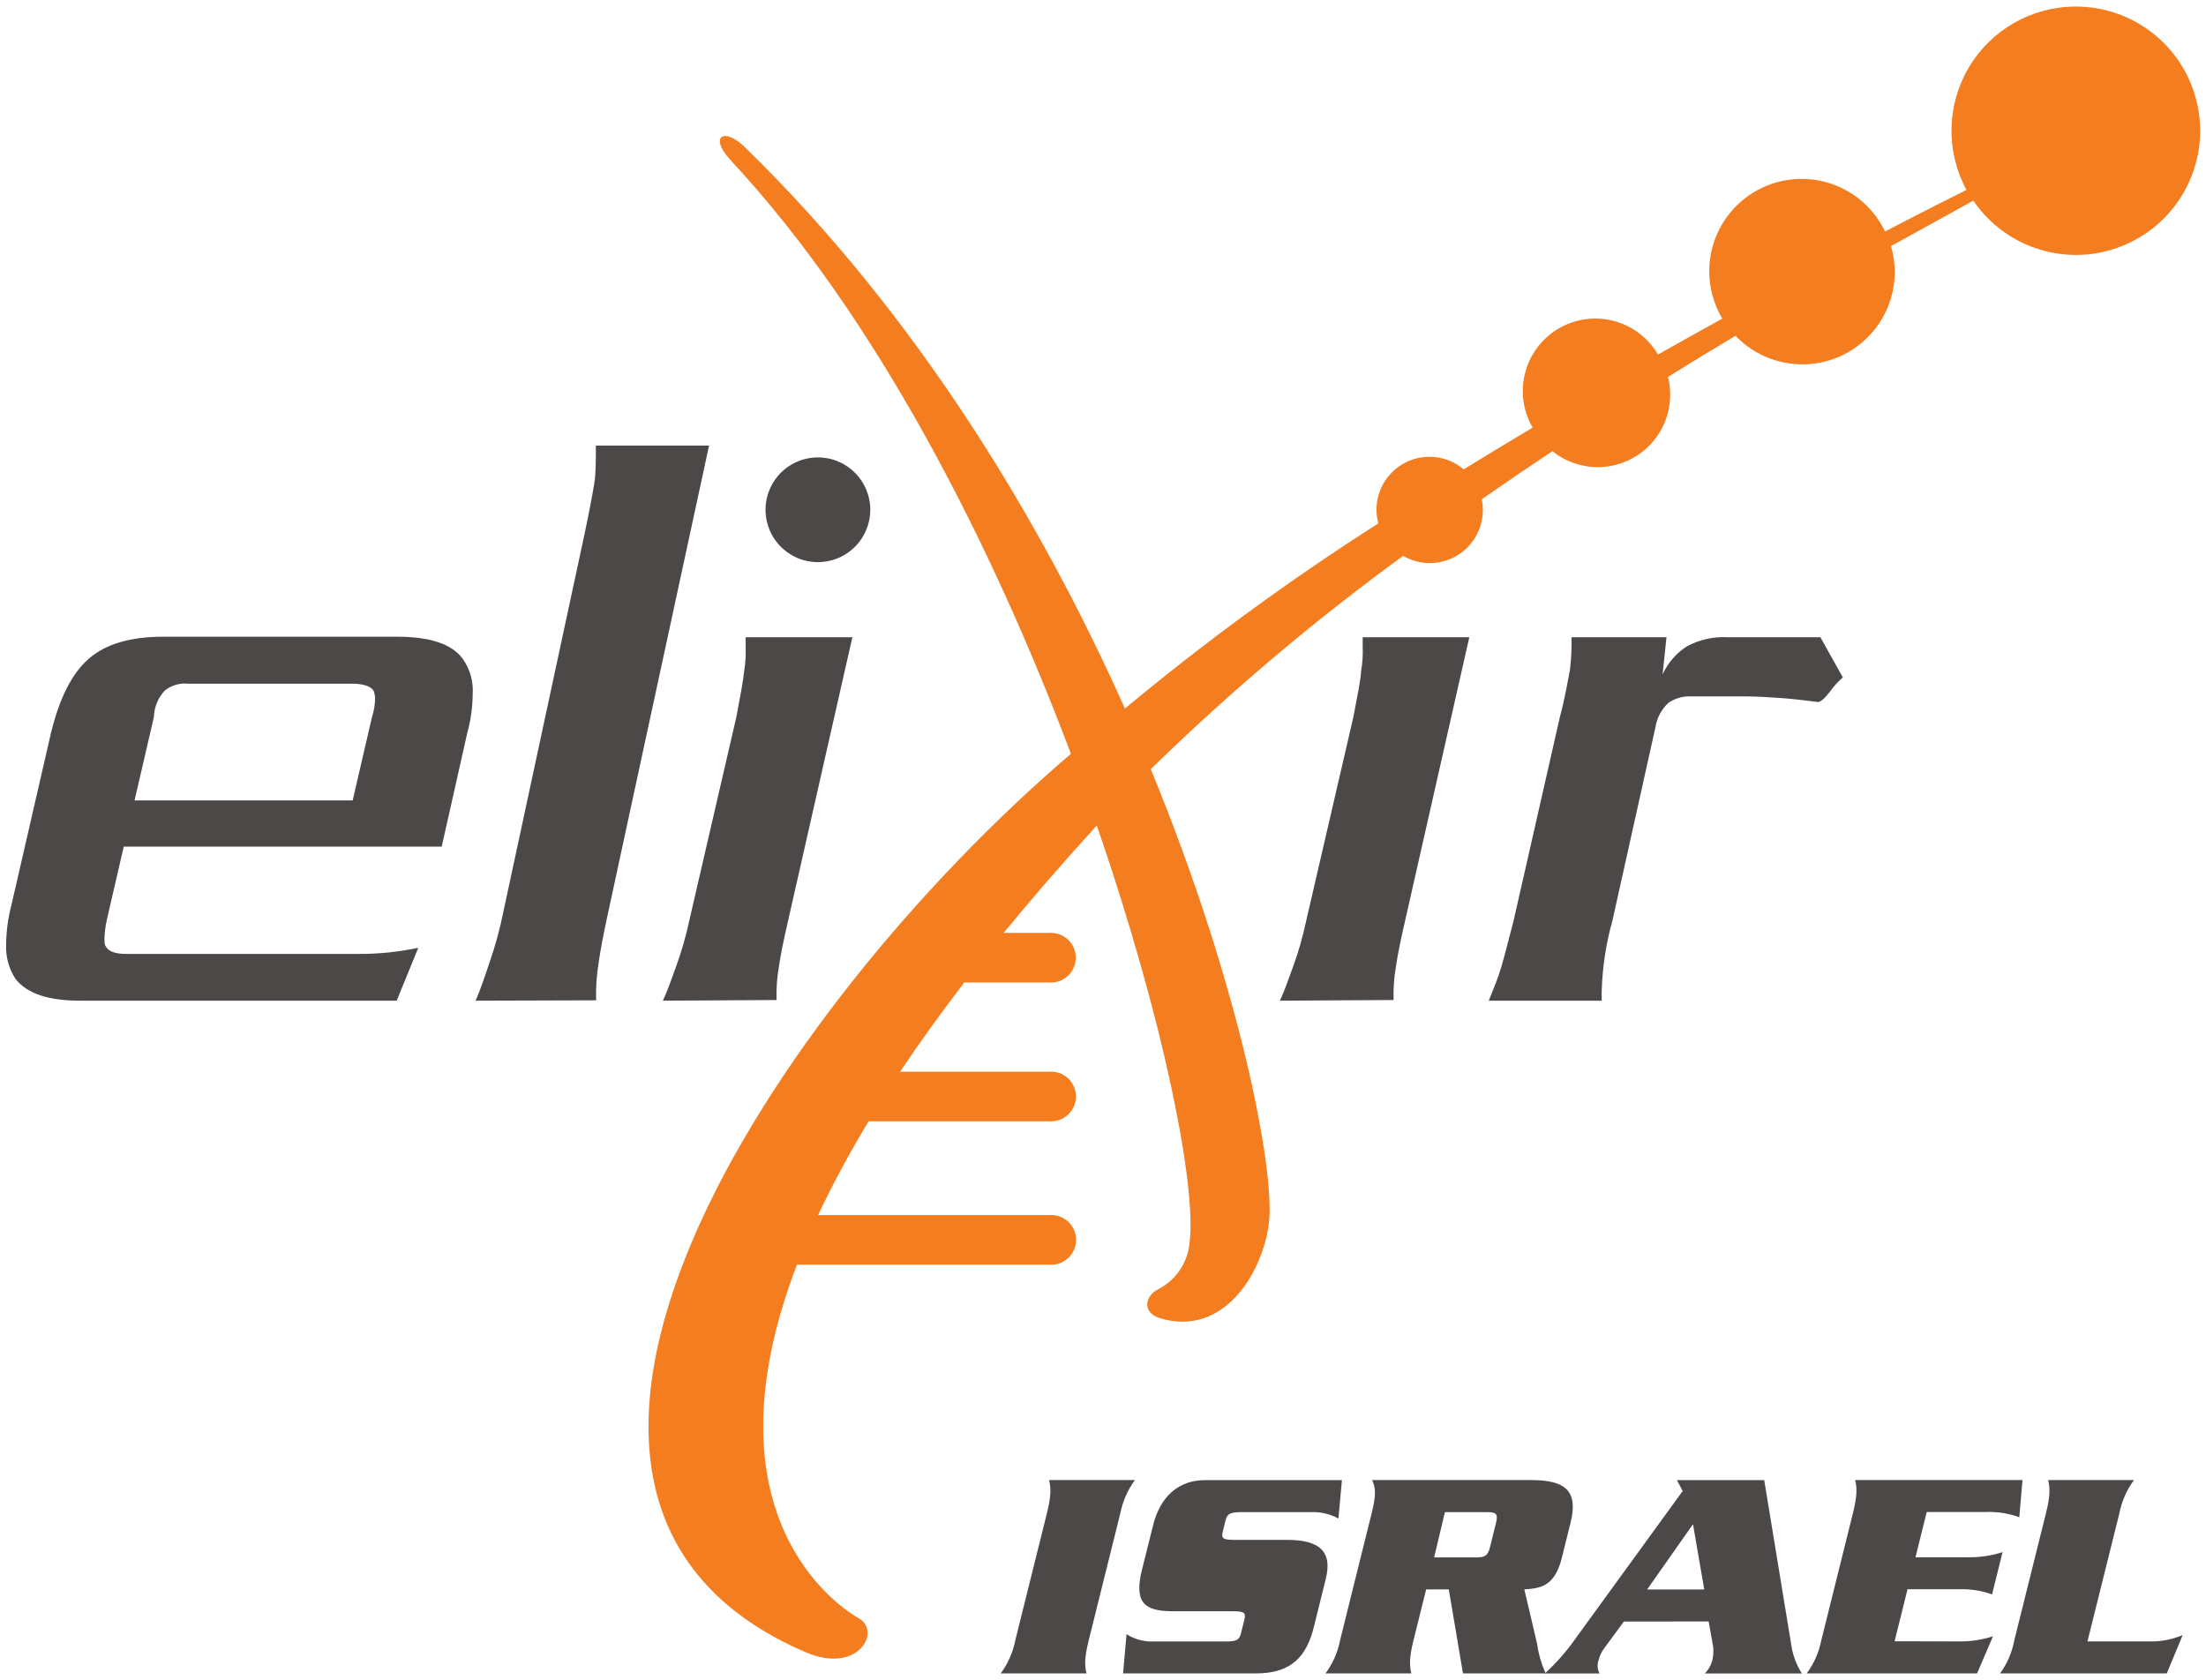
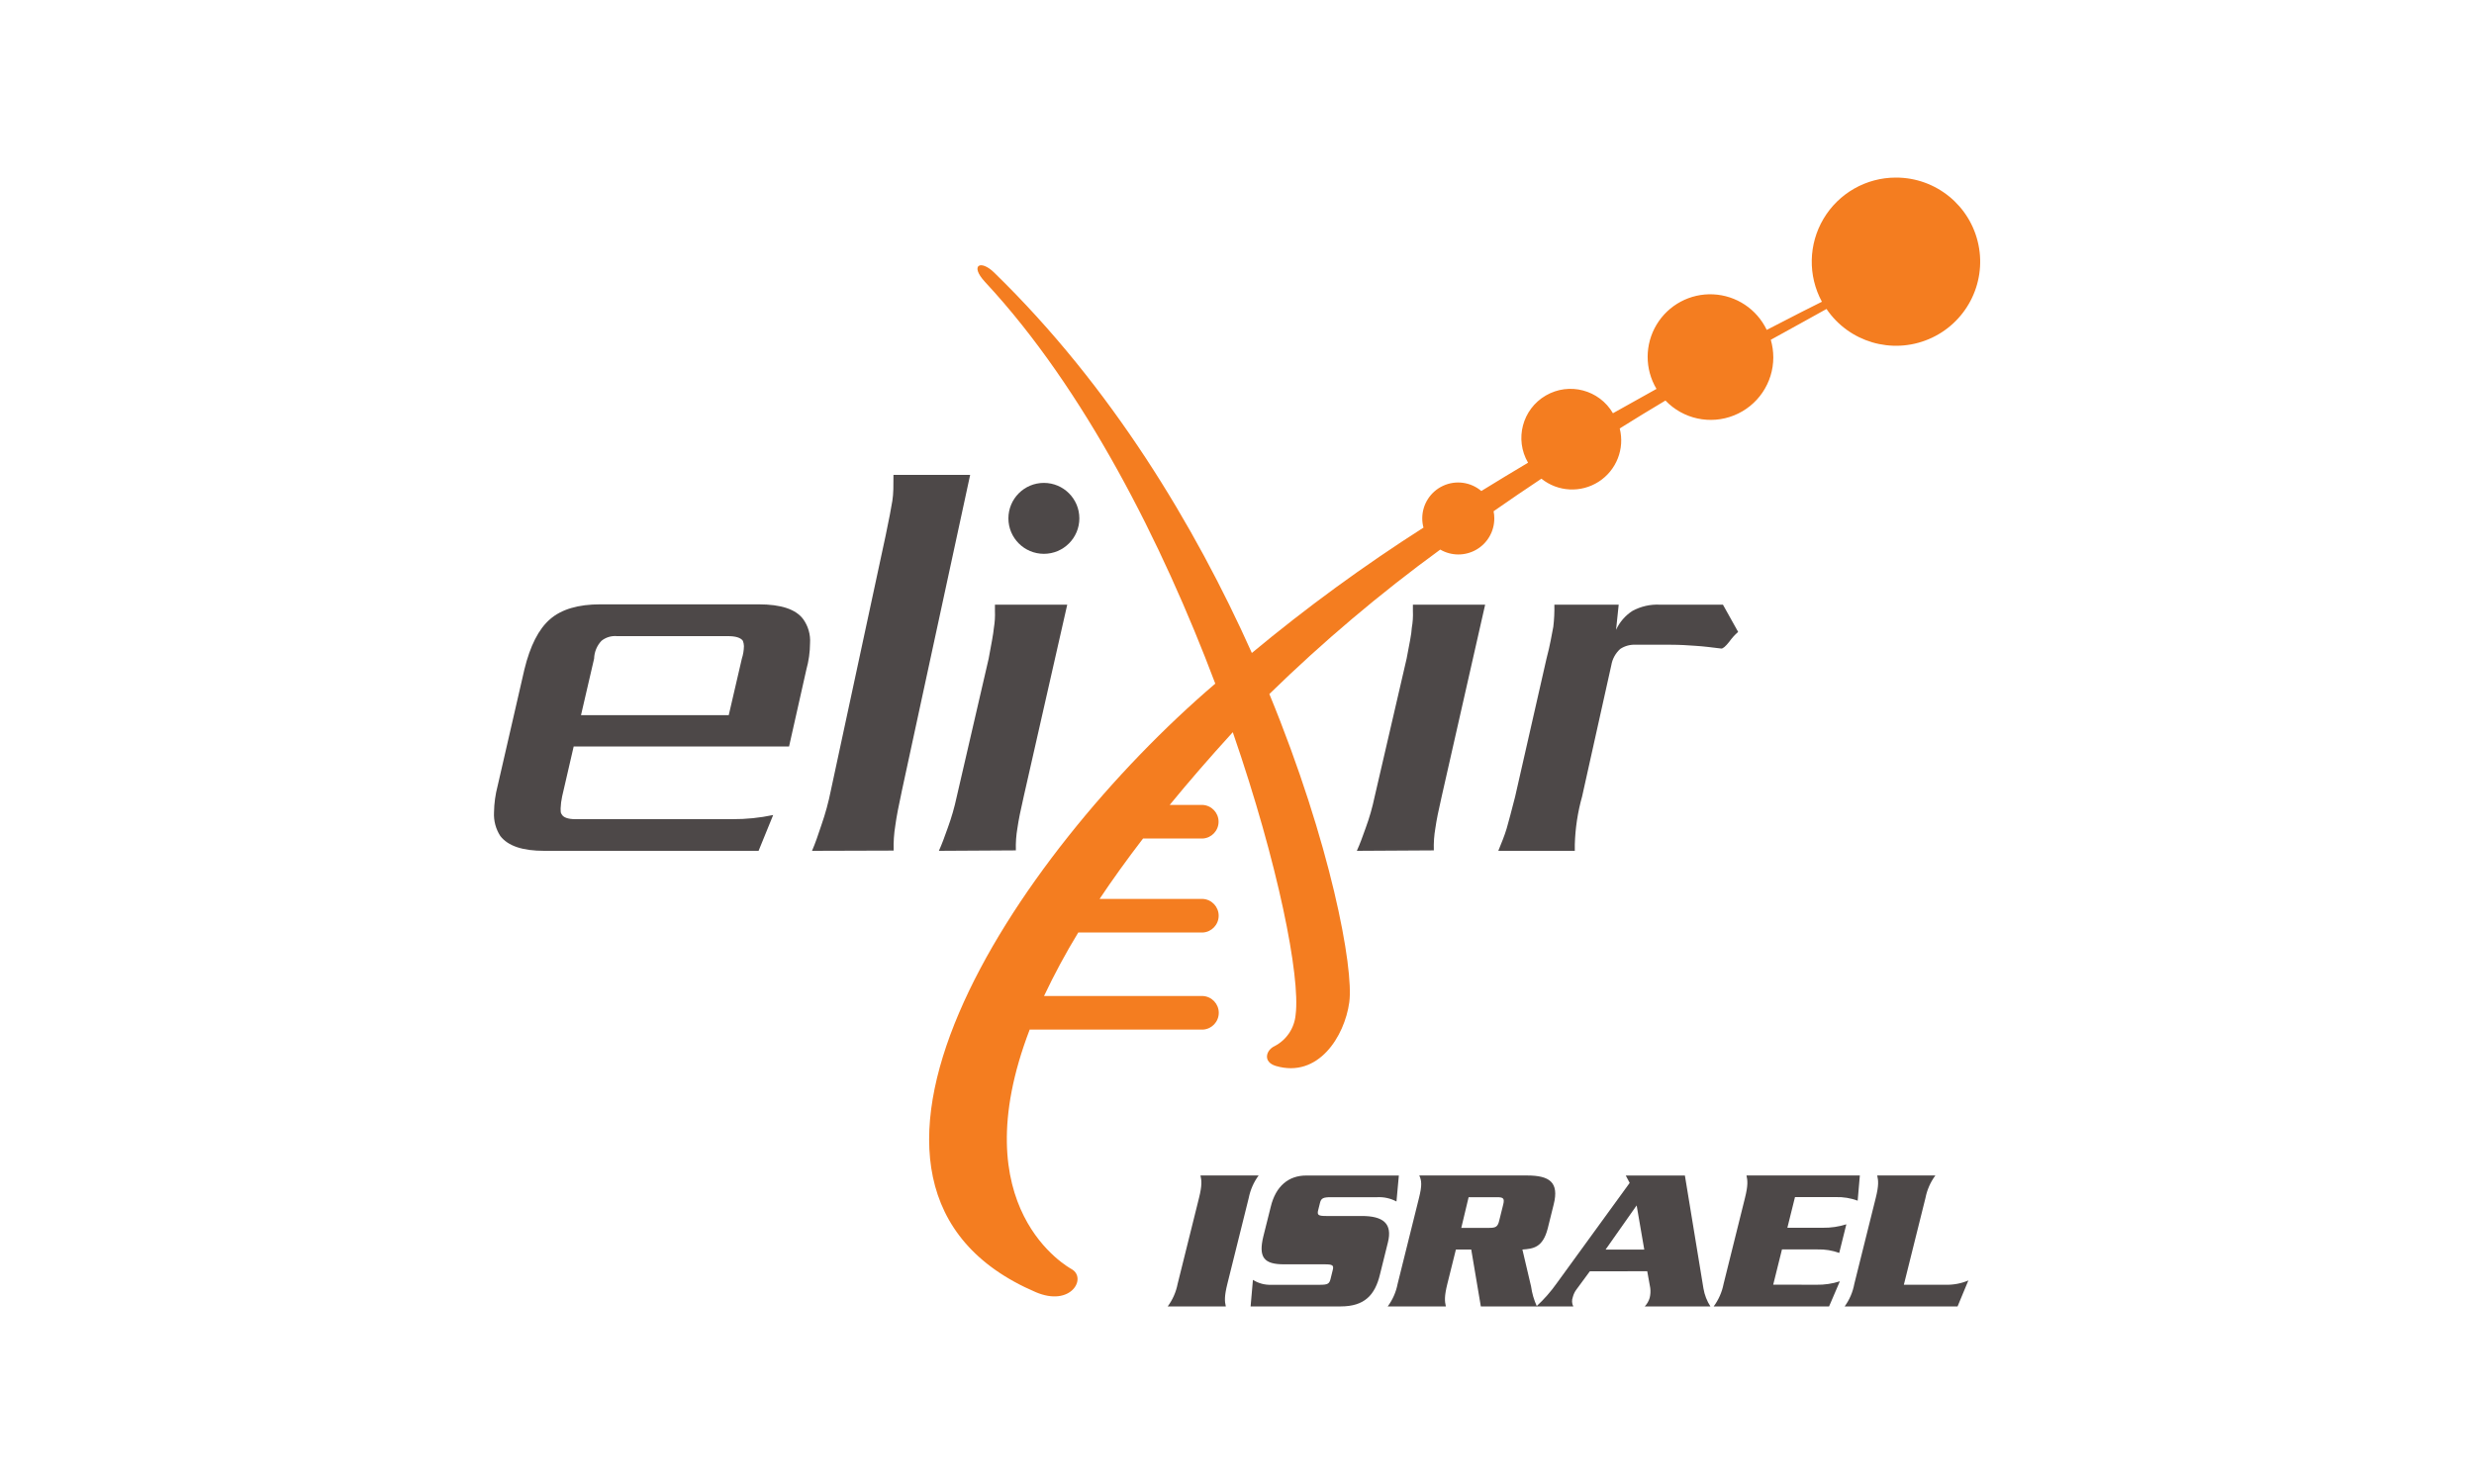
- <svg xmlns="http://www.w3.org/2000/svg" width="302px" height="230px" viewBox="0 0 302 230" version="1.1">
-   <defs />
-   <g id="Page-1" stroke="none" stroke-width="1" fill="none" fill-rule="evenodd">
-     <g id="Nodes">
-       <path d="M90.75,137 C91.38,135.62 91.91,134.14 92.55,132.34 C93.296,130.302 93.898,128.213 94.35,126.09 L100.81,98.15 C101.34,95.29 101.76,93.15 101.87,91.9 C102.059,90.78 102.129,89.644 102.08,88.51 L102.08,87.24 L116.69,87.24 L107.9,126 C107.26,128.76 106.84,130.87 106.63,132.36 C106.367,133.862 106.26,135.386 106.31,136.91 L90.75,137 Z" id="Shape" fill="#4D4848" />
-       <path d="M284.15,0.9 C278.159,0.902 272.612,4.057 269.548,9.205 C266.484,14.353 266.356,20.733 269.21,26 C267.52,26.84 263.58,28.82 258.06,31.69 C256.053,27.486 251.897,24.725 247.243,24.504 C242.59,24.283 238.191,26.638 235.795,30.634 C233.399,34.63 233.393,39.619 235.78,43.62 C232.95,45.18 230,46.83 226.98,48.54 C225.194,45.475 221.908,43.595 218.36,43.61 C214.812,43.624 211.541,45.53 209.78,48.61 C208.018,51.689 208.034,55.475 209.82,58.54 C206.693,60.4 203.547,62.307 200.38,64.26 C198.224,62.431 195.203,62.022 192.639,63.212 C190.074,64.402 188.436,66.973 188.44,69.8 C188.44,70.428 188.524,71.054 188.69,71.66 C176.607,79.372 165.021,87.835 154,97 C142.52,71.32 125.58,43.13 102,20.18 L101.94,20.12 C99.18,17.4 96.94,18.6 100.06,21.98 L100.18,22.11 C120.18,43.64 135.9,74.79 146.61,103.2 C105.99,137.89 61.2,205.11 110.29,226.2 C117.44,229.28 120.69,223.4 117.62,221.59 C117.06,221.26 95.2,209.44 109.1,173.14 L144.1,173.14 C145.903,173.042 147.316,171.551 147.316,169.745 C147.316,167.939 145.903,166.448 144.1,166.35 L112,166.35 C114.08,161.952 116.39,157.666 118.92,153.51 L144.08,153.51 C145.883,153.412 147.296,151.921 147.296,150.115 C147.296,148.309 145.883,146.818 144.08,146.72 L123.23,146.72 C125.823,142.833 128.75,138.763 132.01,134.51 L144.06,134.51 C145.863,134.412 147.276,132.921 147.276,131.115 C147.276,129.309 145.863,127.818 144.06,127.72 L137.4,127.72 C141.2,123.08 145.4,118.23 150.03,113.15 L150.15,113.02 C159.38,139.74 163.83,162.52 162.85,170.11 C162.62,172.83 161.006,175.24 158.58,176.49 C156.86,177.3 156.16,179.67 158.85,180.49 C167.45,183.02 172.74,174.49 173.69,167.64 C174.64,160.79 169.95,135.45 157.54,105.3 C168.342,94.755 179.884,84.996 192.08,76.1 C194.335,77.416 197.122,77.421 199.381,76.111 C201.64,74.802 203.022,72.381 203,69.77 C202.999,69.293 202.953,68.818 202.86,68.35 C206.1,66.09 209.33,63.89 212.52,61.77 C215.844,64.439 220.502,64.686 224.089,62.383 C227.677,60.081 229.392,55.744 228.35,51.61 C231.53,49.61 234.62,47.75 237.59,45.97 C241.159,49.709 246.644,50.9 251.443,48.978 C256.241,47.057 259.388,42.409 259.39,37.24 C259.385,36.039 259.213,34.844 258.88,33.69 C264.28,30.69 268.22,28.56 270.14,27.46 C274.695,34.158 283.343,36.712 290.806,33.563 C298.269,30.414 302.474,22.437 300.854,14.501 C299.234,6.564 292.24,0.873 284.14,0.9 L284.15,0.9 Z" id="Shape" fill="#F47D20" />
-       <path d="M54.31,137 L11,137 C6.66,137 3.7,136.05 2.11,134 C1.196,132.586 0.752,130.921 0.84,129.24 C0.867,127.417 1.115,125.603 1.58,123.84 L6.98,100.34 C8.14,95.58 9.84,92.19 12.17,90.17 C14.5,88.15 17.89,87.17 22.33,87.17 L54.33,87.17 C58.88,87.17 61.85,88.17 63.33,90.17 C64.345,91.586 64.833,93.312 64.71,95.05 C64.697,96.838 64.448,98.617 63.97,100.34 L60.47,115.91 L16.94,115.91 L14.61,126 C14.435,126.803 14.331,127.619 14.3,128.44 C14.3,128.97 14.3,129.39 14.51,129.6 C14.82,130.24 15.78,130.6 17.26,130.6 L49,130.6 C51.775,130.617 54.545,130.335 57.26,129.76 L54.31,137 Z M50.93,98.15 C51.195,97.329 51.337,96.473 51.35,95.61 C51.338,95.248 51.267,94.889 51.14,94.55 C50.71,93.91 49.66,93.6 48.14,93.6 L25.73,93.6 C24.586,93.487 23.444,93.828 22.55,94.55 C21.634,95.529 21.108,96.81 21.07,98.15 L18.42,109.58 L48.28,109.58 L50.93,98.15 Z" id="Shape" fill="#4D4848" />
-       <path d="M65.11,137 C65.78,135.46 66.34,133.8 67.01,131.78 C67.809,129.494 68.447,127.155 68.92,124.78 L80,73.22 C80.68,70.01 81.12,67.64 81.35,66.22 C81.58,64.8 81.57,63.14 81.57,61 L97.07,61 L83.3,124.72 C82.63,127.81 82.17,130.19 81.95,131.85 C81.672,133.535 81.558,135.243 81.61,136.95 L65.11,137 Z" id="Shape" fill="#4D4848" />
-       <path d="M243.72,95.56 C242.13,95.45 240.55,95.34 238.72,95.34 L231.62,95.34 C230.499,95.272 229.386,95.57 228.45,96.19 C227.496,97.048 226.862,98.204 226.65,99.47 L220.75,126 C219.859,129.174 219.362,132.445 219.27,135.74 L219.27,137 L203.81,137 C204.45,135.41 205.08,133.92 205.51,132.45 C205.94,130.98 206.46,128.95 207.2,126.09 L213.55,98.15 C214.29,95.39 214.61,93.28 214.93,91.69 C215.105,90.213 215.175,88.726 215.14,87.24 L228.14,87.24 L227.61,92.32 C228.324,90.764 229.465,89.443 230.9,88.51 C232.613,87.575 234.552,87.135 236.5,87.24 L249.21,87.24 L252.28,92.74 C251.606,93.336 251.002,94.007 250.48,94.74 C249.74,95.69 249.21,96.11 248.89,96.11 C247,95.88 245.31,95.66 243.72,95.56 L243.72,95.56 Z" id="Shape" fill="#4D4848" />
-       <path d="M175.22,137 C175.85,135.62 176.38,134.14 177.02,132.34 C177.767,130.303 178.365,128.214 178.81,126.09 L185.28,98.15 C185.81,95.29 186.28,93.15 186.33,91.9 C186.528,90.782 186.601,89.645 186.55,88.51 L186.55,87.24 L201.15,87.24 L192.37,126 C191.73,128.76 191.31,130.87 191.1,132.36 C190.837,133.862 190.73,135.386 190.78,136.91 L175.22,137 Z" id="Shape" fill="#4D4848" />
-       <path d="M119.14,69.79 C119.14,72.69 117.393,75.304 114.714,76.414 C112.035,77.524 108.951,76.911 106.9,74.86 C104.849,72.809 104.236,69.725 105.346,67.046 C106.456,64.367 109.07,62.62 111.97,62.62 C115.93,62.62 119.14,65.83 119.14,69.79 L119.14,69.79 Z" id="Shape" fill="#4D4848" />
-       <path d="M137,229.1 C137.996,227.751 138.679,226.196 139,224.55 L143.32,207.18 C143.95,204.66 143.86,203.67 143.62,202.63 L155.37,202.63 C154.378,203.982 153.695,205.535 153.37,207.18 L149.05,224.55 C148.42,227.08 148.5,228.07 148.74,229.1 L137,229.1 Z" id="Shape" fill="#4D4848" />
-       <path d="M183.23,207.89 C182.04,207.252 180.698,206.952 179.35,207.02 L170,207.02 C168.43,207.02 168,207.22 167.77,208.18 L167.4,209.66 C167.15,210.66 167.48,210.82 169.06,210.82 L176.21,210.82 C180.51,210.82 182.46,212.31 181.5,216.16 L179.9,222.61 C178.9,226.79 176.79,229.1 171.95,229.1 L153.75,229.1 L154.22,223.73 C155.332,224.436 156.634,224.785 157.95,224.73 L167.71,224.73 C169.28,224.73 169.65,224.56 169.9,223.57 L170.35,221.75 C170.59,220.8 170.35,220.59 168.74,220.59 L160.51,220.59 C156.51,220.59 155.25,219.27 156.35,214.84 L157.83,208.93 C158.83,204.79 161.42,202.64 164.97,202.64 L183.71,202.64 L183.23,207.89 Z" id="Shape" fill="#4D4848" />
-       <path d="M195.24,217.6 L193.51,224.55 C192.88,227.08 192.97,228.07 193.21,229.1 L181.46,229.1 C182.46,227.753 183.144,226.198 183.46,224.55 L187.78,207.18 C188.41,204.66 188.33,203.67 187.84,202.63 L209.6,202.63 C214.23,202.63 216.11,204.04 215.01,208.46 L213.8,213.34 C212.8,217.23 210.87,217.44 208.68,217.6 L210.43,225.05 C210.624,226.45 211.021,227.815 211.61,229.1 L200.28,229.1 L198.34,217.6 L195.24,217.6 Z M196.33,213.22 L202,213.22 C203.28,213.22 203.71,213.01 204,211.73 L204.8,208.51 C205.12,207.22 204.8,207.02 203.51,207.02 L197.81,207.02 L196.33,213.22 Z" id="Shape" fill="#4D4848" />
-       <path d="M222.31,222 L219.63,225.64 C219.272,226.106 219.014,226.64 218.87,227.21 C218.633,227.829 218.669,228.519 218.97,229.11 L211.49,229.11 C213.064,227.669 214.476,226.059 215.7,224.31 L230.36,204.13 L229.57,202.64 L241.52,202.64 L245.27,225.47 C245.488,226.766 245.968,228.005 246.68,229.11 L233.4,229.11 C233.867,228.622 234.21,228.028 234.4,227.38 C234.564,226.727 234.605,226.048 234.52,225.38 L233.91,221.99 L222.31,222 Z M233.31,217.61 L231.77,208.68 L225.49,217.61 L233.31,217.61 Z" id="Shape" fill="#4D4848" />
-       <path d="M268.12,224.72 C269.721,224.748 271.316,224.511 272.84,224.02 L270.66,229.1 L247.34,229.1 C248.336,227.751 249.019,226.196 249.34,224.55 L253.66,207.18 C254.29,204.66 254.21,203.67 253.97,202.63 L276.88,202.63 L276.44,207.72 C275.019,207.199 273.512,206.955 272,207 L263.77,207 L262.23,213.2 L269.43,213.2 C271.031,213.22 272.624,212.984 274.15,212.5 L272.71,218.29 C271.312,217.778 269.829,217.537 268.34,217.58 L261.14,217.58 L259.37,224.7 L268.12,224.72 Z" id="Shape" fill="#4D4848" />
-       <path d="M294.25,224.72 C295.815,224.76 297.37,224.463 298.81,223.85 L296.63,229.1 L273.81,229.1 C274.792,227.748 275.458,226.193 275.76,224.55 L280.09,207.18 C280.72,204.66 280.63,203.67 280.39,202.63 L292.14,202.63 C291.144,203.979 290.46,205.534 290.14,207.18 L285.77,224.72 L294.25,224.72 Z" id="Shape" fill="#4D4848" />
-     </g>
+ <svg xmlns="http://www.w3.org/2000/svg" width="500" height="300" viewBox="0 100 500 300">
+   <defs>
+     <style>.cls-1{fill:#4d4848;}.cls-2{fill:#f47d20;}</style>
+   </defs>
+   <g id="Nodes">
+     <path class="cls-1" d="M189.75,272c.63-1.38,1.16-2.86,1.8-4.66a46.2,46.2,0,0,0,1.8-6.25l6.46-27.94c.53-2.86.95-5,1.06-6.25a16.19,16.19,0,0,0,.21-3.39v-1.27h14.61L206.9,261c-.64,2.76-1.06,4.87-1.27,6.36a22.21,22.21,0,0,0-.32,4.55Z" />
+     <path class="cls-2" d="M383.15,135.9A17,17,0,0,0,368.21,161c-1.69.84-5.63,2.82-11.15,5.69a12.65,12.65,0,1,0-22.28,11.93c-2.83,1.56-5.78,3.21-8.8,4.92a9.93,9.93,0,0,0-17.16,10q-4.69,2.79-9.44,5.72a7.25,7.25,0,0,0-11.94,5.54,7.08,7.08,0,0,0,.25,1.86A342.1,342.1,0,0,0,253,232c-11.48-25.68-28.42-53.87-52-76.82l-.06-.06c-2.76-2.72-5-1.52-1.88,1.86l.12.13c20,21.53,35.72,52.68,46.43,81.09-40.62,34.69-85.41,101.91-36.32,123,7.15,3.08,10.4-2.8,7.33-4.61-.56-.33-22.42-12.15-8.52-48.45h35a3.4,3.4,0,0,0,0-6.79H211a139,139,0,0,1,6.92-12.84h25.16a3.4,3.4,0,0,0,0-6.79H222.23q3.89-5.83,8.78-12.21h12.05a3.4,3.4,0,0,0,0-6.79H236.4c3.8-4.64,8-9.49,12.63-14.57l.12-.13c9.23,26.72,13.68,49.5,12.7,57.09a7.93,7.93,0,0,1-4.27,6.38c-1.72.81-2.42,3.18.27,4,8.6,2.53,13.89-6,14.84-12.85s-3.74-32.19-16.15-62.34a316.22,316.22,0,0,1,34.54-29.2A7.26,7.26,0,0,0,302,204.77a7.35,7.35,0,0,0-.14-1.42c3.24-2.26,6.47-4.46,9.66-6.58a9.92,9.92,0,0,0,15.83-10.16c3.18-2,6.27-3.86,9.24-5.64a12.65,12.65,0,0,0,21.8-8.73,13,13,0,0,0-.51-3.55c5.4-3,9.34-5.13,11.26-6.23a17,17,0,1,0,14-26.56Z" />
+     <path class="cls-1" d="M153.31,272H110c-4.34,0-7.3-.95-8.89-3a8,8,0,0,1-1.27-4.76,22.47,22.47,0,0,1,.74-5.4l5.4-23.5c1.16-4.76,2.86-8.15,5.19-10.17s5.72-3,10.16-3h32c4.55,0,7.52,1,9,3a7.47,7.47,0,0,1,1.38,4.88,20.37,20.37,0,0,1-.74,5.29l-3.5,15.57H115.94L113.61,261a13.87,13.87,0,0,0-.31,2.44c0,.53,0,.95.21,1.16.31.64,1.27,1,2.75,1H148a38.76,38.76,0,0,0,8.26-.84Zm-3.38-38.85a8.71,8.71,0,0,0,.42-2.54,3.32,3.32,0,0,0-.21-1.06c-.43-.64-1.48-.95-3-.95H124.73a4.38,4.38,0,0,0-3.18.95,5.5,5.5,0,0,0-1.48,3.6l-2.65,11.43h29.86Z" />
+     <path class="cls-1" d="M164.11,272c.67-1.54,1.23-3.2,1.9-5.22a52,52,0,0,0,1.91-7L179,208.22c.68-3.21,1.12-5.58,1.35-7s.22-3.08.22-5.22h15.5L182.3,259.72c-.67,3.09-1.13,5.47-1.35,7.13a26.34,26.34,0,0,0-.34,5.1Z" />
+     <path class="cls-1" d="M342.72,230.56c-1.59-.11-3.17-.22-5-.22h-7.1a5.17,5.17,0,0,0-3.17.85,5.67,5.67,0,0,0-1.8,3.28L319.75,261a40.17,40.17,0,0,0-1.48,9.74V272H302.81c.64-1.59,1.27-3.08,1.7-4.55s.95-3.5,1.69-6.36l6.35-27.94c.74-2.76,1.06-4.87,1.38-6.46a31.58,31.58,0,0,0,.21-4.45h13l-.53,5.08a9.05,9.05,0,0,1,3.29-3.81,10.51,10.51,0,0,1,5.6-1.27h12.71l3.07,5.5a11.82,11.82,0,0,0-1.8,2c-.74.95-1.27,1.37-1.59,1.37C346,230.88,344.31,230.66,342.72,230.56Z" />
+     <path class="cls-1" d="M274.22,272c.63-1.38,1.16-2.86,1.8-4.66a44.89,44.89,0,0,0,1.79-6.25l6.47-27.94c.53-2.86,1-5,1.05-6.25a15.47,15.47,0,0,0,.22-3.39v-1.27h14.6L291.37,261c-.64,2.76-1.06,4.87-1.27,6.36a22.21,22.21,0,0,0-.32,4.55Z" />
+     <path class="cls-1" d="M218.14,204.79a7.17,7.17,0,1,1-7.17-7.17A7.17,7.17,0,0,1,218.14,204.79Z" />
+     <path class="cls-1" d="M236,364.1a11.3,11.3,0,0,0,2-4.55l4.32-17.37c.63-2.52.54-3.51.3-4.55h11.75a11.44,11.44,0,0,0-2,4.55l-4.32,17.37c-.63,2.53-.55,3.52-.31,4.55Z" />
+     <path class="cls-1" d="M282.23,342.89a7.42,7.42,0,0,0-3.88-.87H269c-1.57,0-2,.2-2.23,1.16l-.37,1.48c-.25,1,.08,1.16,1.66,1.16h7.15c4.3,0,6.25,1.49,5.29,5.34l-1.6,6.45c-1,4.18-3.11,6.49-7.95,6.49h-18.2l.47-5.37a6.45,6.45,0,0,0,3.73,1h9.76c1.57,0,1.94-.17,2.19-1.16l.45-1.82c.24-.95,0-1.16-1.61-1.16h-8.23c-4,0-5.26-1.32-4.16-5.75l1.48-5.91c1-4.14,3.59-6.29,7.14-6.29h18.74Z" />
+     <path class="cls-1" d="M294.24,352.6l-1.73,6.95c-.63,2.53-.54,3.52-.3,4.55H280.46a11.16,11.16,0,0,0,2-4.55l4.32-17.37c.63-2.52.55-3.51.06-4.55h21.76c4.63,0,6.51,1.41,5.41,5.83l-1.21,4.88c-1,3.89-2.93,4.1-5.12,4.26l1.75,7.45a14.48,14.48,0,0,0,1.18,4.05H299.28l-1.94-11.5Zm1.09-4.38H301c1.28,0,1.71-.21,2-1.49l.8-3.22c.32-1.29,0-1.49-1.29-1.49h-5.7Z" />
+     <path class="cls-1" d="M321.31,357l-2.68,3.64a4.31,4.31,0,0,0-.76,1.57,2.34,2.34,0,0,0,.1,1.9h-7.48a29.23,29.23,0,0,0,4.21-4.8l14.66-20.18-.79-1.49h11.95l3.75,22.83a9.69,9.69,0,0,0,1.41,3.64H332.4a4.22,4.22,0,0,0,1-1.73,5.42,5.42,0,0,0,.12-2l-.61-3.39Zm11-4.39-1.54-8.93-6.28,8.93Z" />
+     <path class="cls-1" d="M367.12,359.72a14.57,14.57,0,0,0,4.72-.7l-2.18,5.08H346.34a11.3,11.3,0,0,0,2-4.55l4.32-17.37c.63-2.52.55-3.51.31-4.55h22.91l-.44,5.09A11.88,11.88,0,0,0,371,342h-8.23l-1.54,6.2h7.2a15,15,0,0,0,4.72-.7l-1.44,5.79a11.72,11.72,0,0,0-4.37-.71h-7.2l-1.77,7.12Z" />
+     <path class="cls-1" d="M393.25,359.72a10.94,10.94,0,0,0,4.56-.87l-2.18,5.25H372.81a11.18,11.18,0,0,0,1.95-4.55l4.33-17.37c.63-2.52.54-3.51.3-4.55h11.75a11.29,11.29,0,0,0-2,4.55l-4.37,17.54Z" />
  </g>
</svg>
